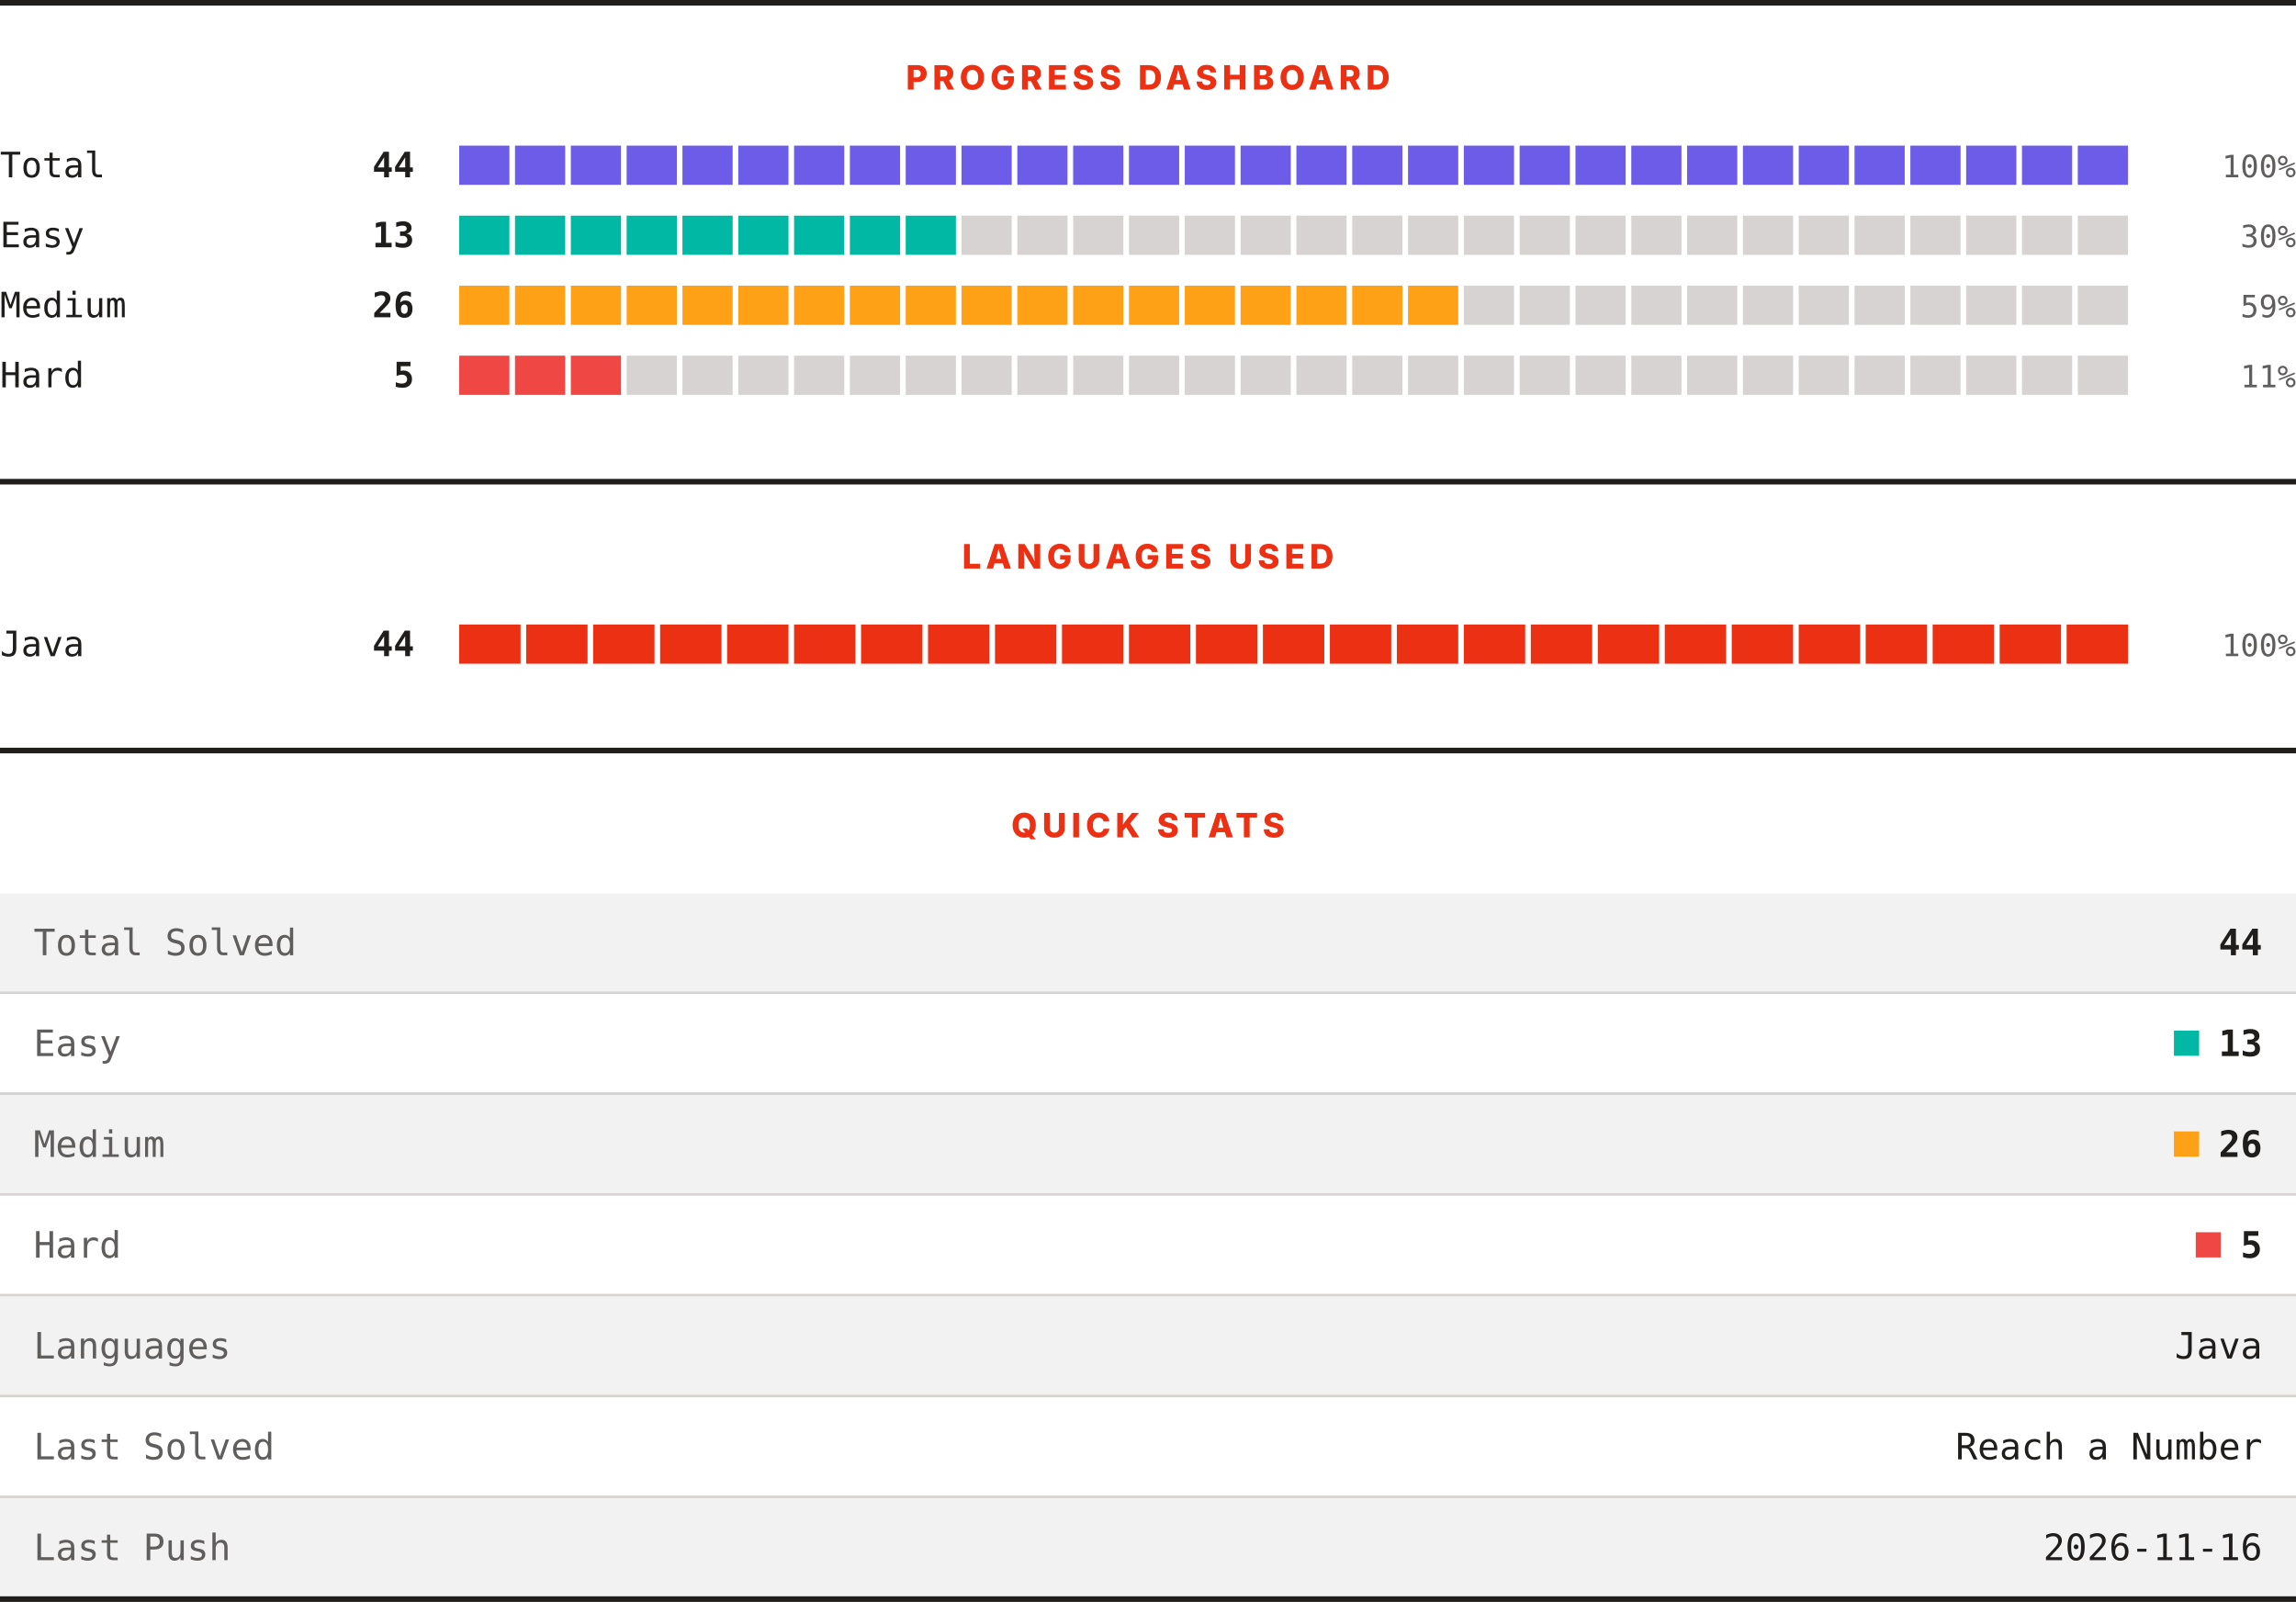
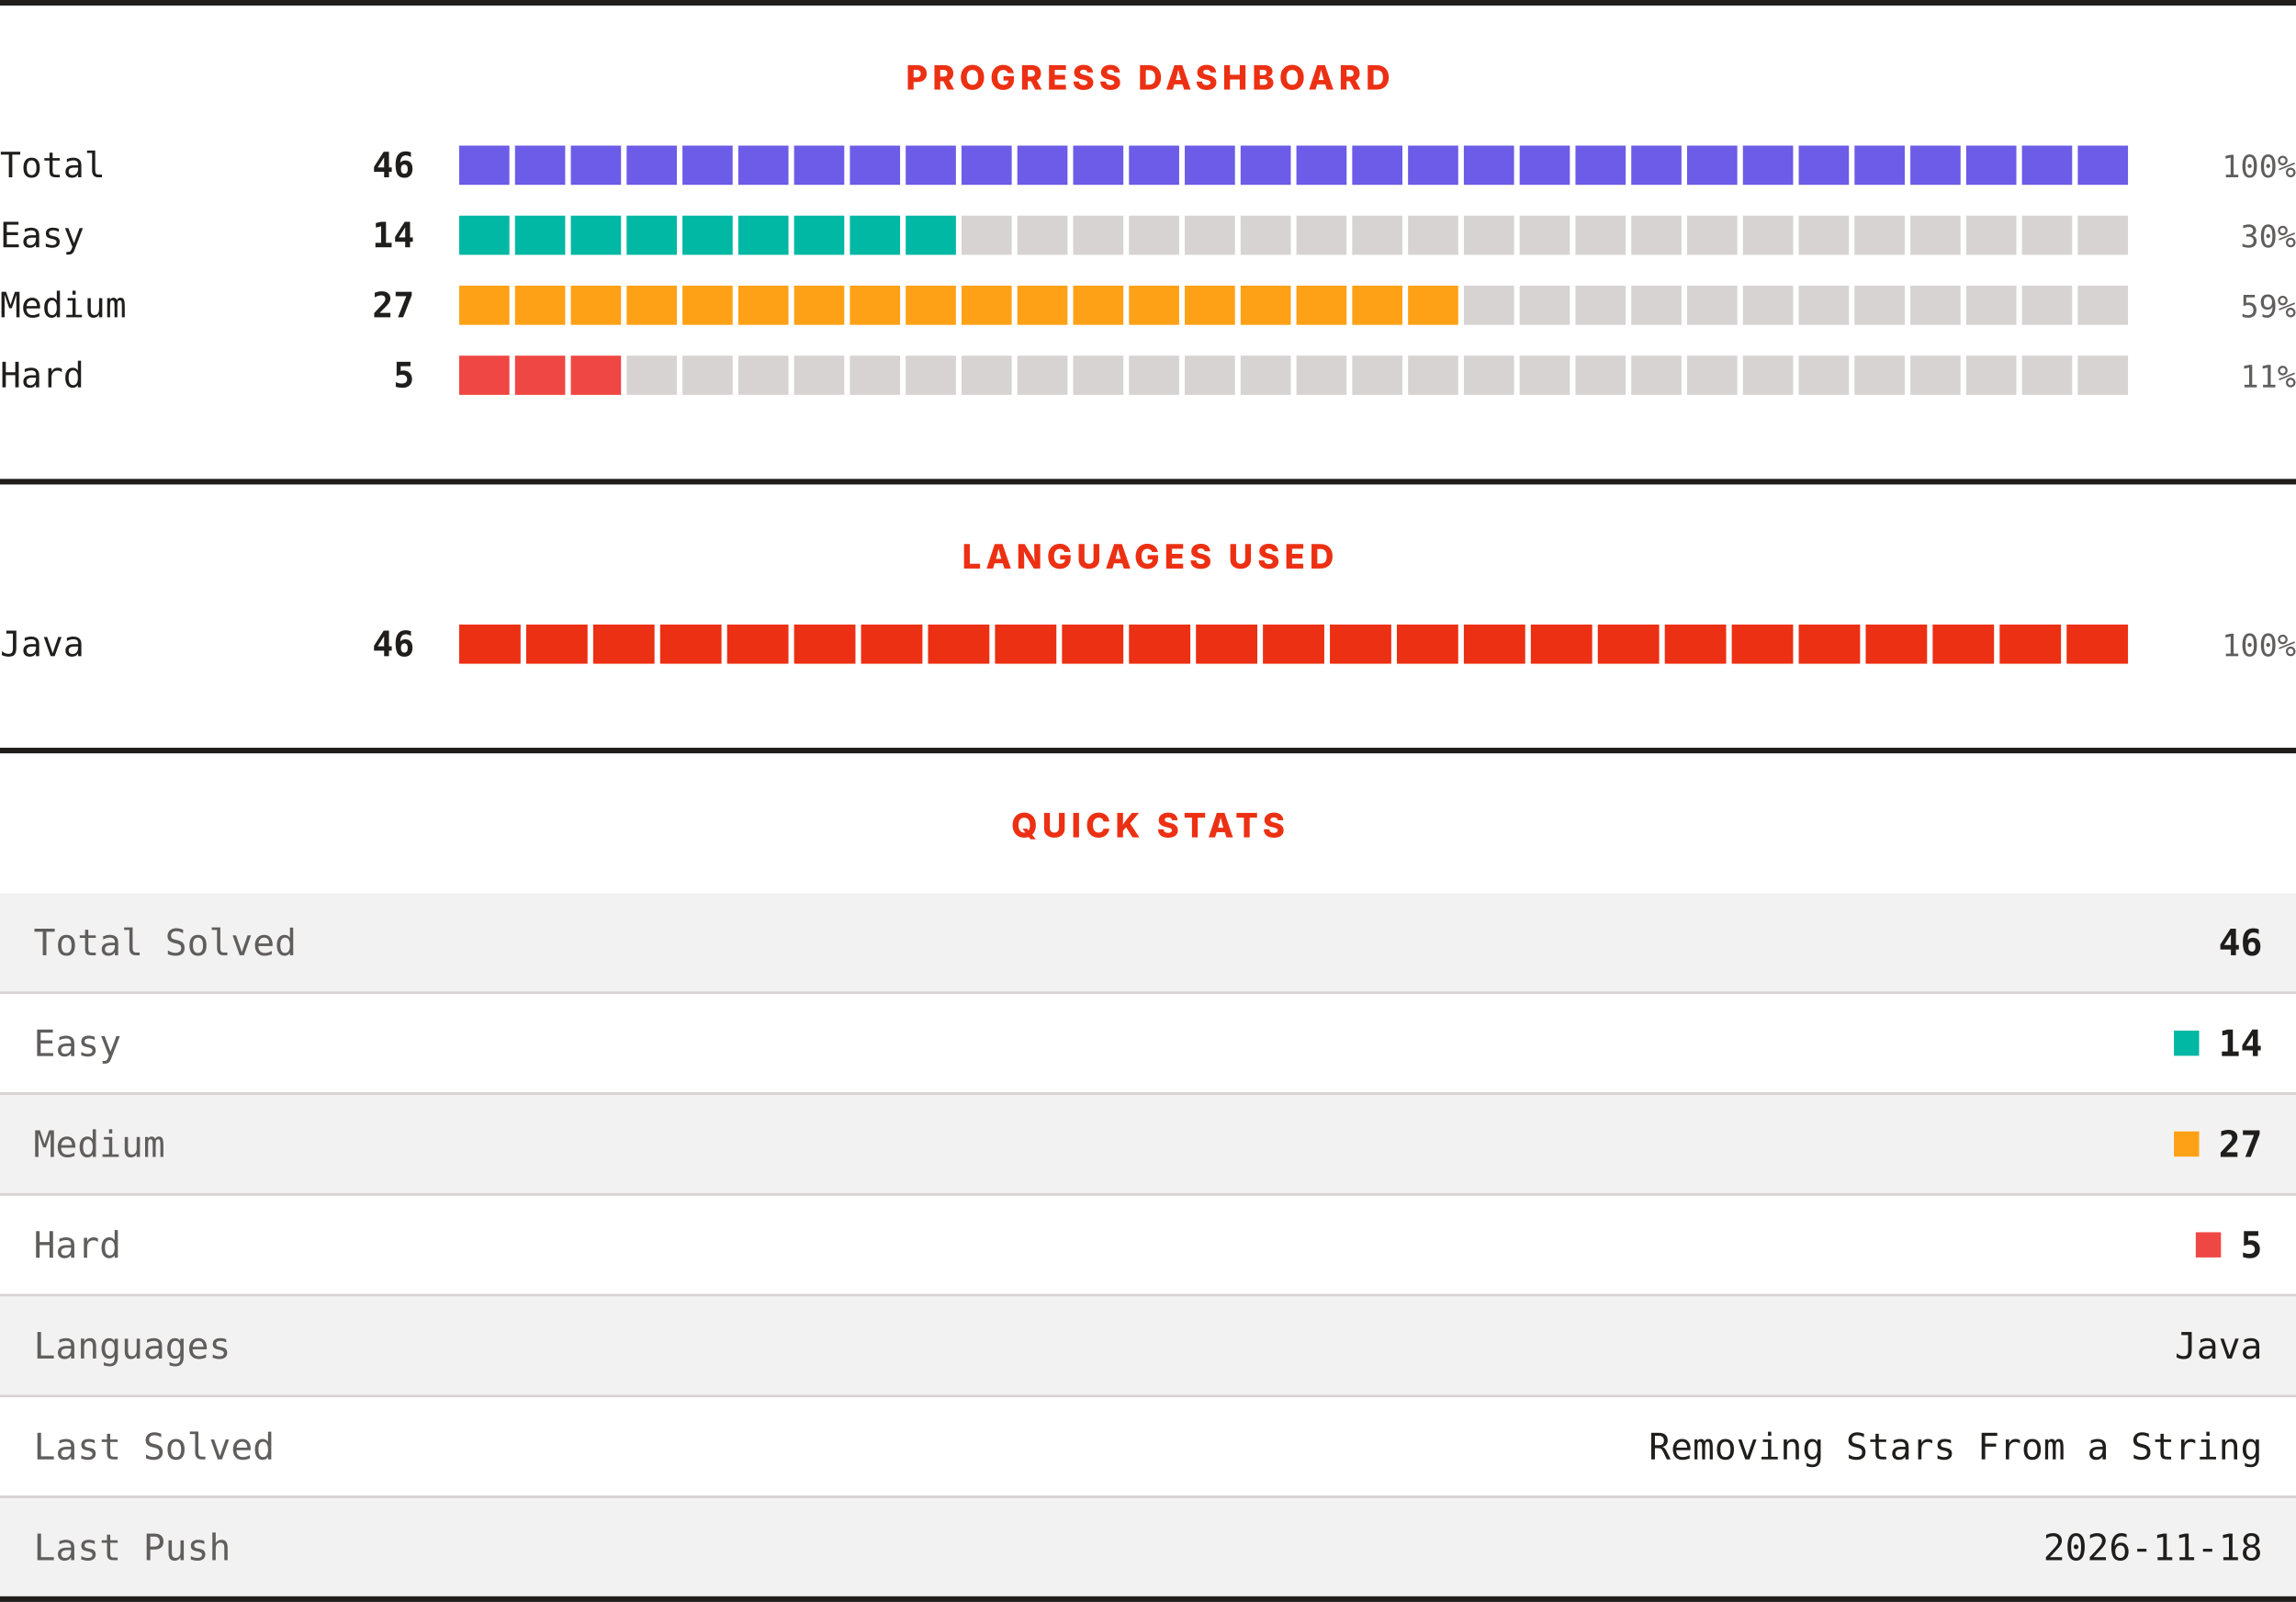
<svg xmlns="http://www.w3.org/2000/svg" width="820" height="572" viewBox="0 0 820 572" role="img" aria-label="LeetCode progress, languages and quick stats">
  <rect width="820" height="572" fill="#ffffff" />
  <rect x="0" y="0" width="820" height="2" fill="#201e1d" />
  <text x="410" y="32" text-anchor="middle" font-family="Archivo, system-ui, -apple-system, Segoe UI, sans-serif" font-size="12" font-weight="800" letter-spacing="1.68" fill="#ec3013">PROGRESS DASHBOARD</text>
  <text x="0" y="63.3" font-family="ui-monospace, SFMono-Regular, Menlo, Consolas, monospace" font-size="12.5" fill="#201e1d">Total</text>
-   <text x="148" y="63.3" text-anchor="end" font-family="ui-monospace, SFMono-Regular, Menlo, Consolas, monospace" font-size="12.5" font-weight="700" fill="#201e1d">44</text>
+   <text x="148" y="63.3" text-anchor="end" font-family="ui-monospace, SFMono-Regular, Menlo, Consolas, monospace" font-size="12.5" font-weight="700" fill="#201e1d">46</text>
  <rect x="164.00" y="52" width="17.93" height="14" fill="#6c5ce7" />
  <rect x="183.93" y="52" width="17.93" height="14" fill="#6c5ce7" />
  <rect x="203.87" y="52" width="17.93" height="14" fill="#6c5ce7" />
  <rect x="223.80" y="52" width="17.93" height="14" fill="#6c5ce7" />
  <rect x="243.73" y="52" width="17.93" height="14" fill="#6c5ce7" />
  <rect x="263.67" y="52" width="17.93" height="14" fill="#6c5ce7" />
  <rect x="283.60" y="52" width="17.93" height="14" fill="#6c5ce7" />
  <rect x="303.53" y="52" width="17.93" height="14" fill="#6c5ce7" />
  <rect x="323.47" y="52" width="17.93" height="14" fill="#6c5ce7" />
  <rect x="343.40" y="52" width="17.93" height="14" fill="#6c5ce7" />
  <rect x="363.33" y="52" width="17.93" height="14" fill="#6c5ce7" />
  <rect x="383.27" y="52" width="17.93" height="14" fill="#6c5ce7" />
  <rect x="403.20" y="52" width="17.93" height="14" fill="#6c5ce7" />
  <rect x="423.13" y="52" width="17.93" height="14" fill="#6c5ce7" />
  <rect x="443.07" y="52" width="17.93" height="14" fill="#6c5ce7" />
  <rect x="463.00" y="52" width="17.93" height="14" fill="#6c5ce7" />
  <rect x="482.93" y="52" width="17.93" height="14" fill="#6c5ce7" />
  <rect x="502.87" y="52" width="17.93" height="14" fill="#6c5ce7" />
  <rect x="522.80" y="52" width="17.93" height="14" fill="#6c5ce7" />
  <rect x="542.73" y="52" width="17.93" height="14" fill="#6c5ce7" />
  <rect x="562.67" y="52" width="17.93" height="14" fill="#6c5ce7" />
  <rect x="582.60" y="52" width="17.93" height="14" fill="#6c5ce7" />
  <rect x="602.53" y="52" width="17.93" height="14" fill="#6c5ce7" />
  <rect x="622.47" y="52" width="17.93" height="14" fill="#6c5ce7" />
  <rect x="642.40" y="52" width="17.93" height="14" fill="#6c5ce7" />
  <rect x="662.33" y="52" width="17.93" height="14" fill="#6c5ce7" />
  <rect x="682.27" y="52" width="17.93" height="14" fill="#6c5ce7" />
  <rect x="702.20" y="52" width="17.93" height="14" fill="#6c5ce7" />
  <rect x="722.13" y="52" width="17.93" height="14" fill="#6c5ce7" />
  <rect x="742.07" y="52" width="17.93" height="14" fill="#6c5ce7" />
  <text x="820" y="63.3" text-anchor="end" font-family="ui-monospace, SFMono-Regular, Menlo, Consolas, monospace" font-size="11" fill="#605d5d">100%</text>
  <text x="0" y="88.3" font-family="ui-monospace, SFMono-Regular, Menlo, Consolas, monospace" font-size="12.5" fill="#201e1d">Easy</text>
-   <text x="148" y="88.3" text-anchor="end" font-family="ui-monospace, SFMono-Regular, Menlo, Consolas, monospace" font-size="12.5" font-weight="700" fill="#201e1d">13</text>
+   <text x="148" y="88.3" text-anchor="end" font-family="ui-monospace, SFMono-Regular, Menlo, Consolas, monospace" font-size="12.5" font-weight="700" fill="#201e1d">14</text>
  <rect x="164.00" y="77" width="17.93" height="14" fill="#00b8a3" />
  <rect x="183.93" y="77" width="17.93" height="14" fill="#00b8a3" />
  <rect x="203.87" y="77" width="17.93" height="14" fill="#00b8a3" />
  <rect x="223.80" y="77" width="17.93" height="14" fill="#00b8a3" />
  <rect x="243.73" y="77" width="17.93" height="14" fill="#00b8a3" />
  <rect x="263.67" y="77" width="17.93" height="14" fill="#00b8a3" />
  <rect x="283.60" y="77" width="17.93" height="14" fill="#00b8a3" />
  <rect x="303.53" y="77" width="17.93" height="14" fill="#00b8a3" />
  <rect x="323.47" y="77" width="17.93" height="14" fill="#00b8a3" />
  <rect x="343.40" y="77" width="17.93" height="14" fill="#d7d3d3" />
  <rect x="363.33" y="77" width="17.93" height="14" fill="#d7d3d3" />
  <rect x="383.27" y="77" width="17.93" height="14" fill="#d7d3d3" />
  <rect x="403.20" y="77" width="17.93" height="14" fill="#d7d3d3" />
  <rect x="423.13" y="77" width="17.93" height="14" fill="#d7d3d3" />
  <rect x="443.07" y="77" width="17.93" height="14" fill="#d7d3d3" />
  <rect x="463.00" y="77" width="17.93" height="14" fill="#d7d3d3" />
  <rect x="482.93" y="77" width="17.93" height="14" fill="#d7d3d3" />
  <rect x="502.87" y="77" width="17.93" height="14" fill="#d7d3d3" />
  <rect x="522.80" y="77" width="17.93" height="14" fill="#d7d3d3" />
  <rect x="542.73" y="77" width="17.93" height="14" fill="#d7d3d3" />
  <rect x="562.67" y="77" width="17.93" height="14" fill="#d7d3d3" />
  <rect x="582.60" y="77" width="17.93" height="14" fill="#d7d3d3" />
  <rect x="602.53" y="77" width="17.93" height="14" fill="#d7d3d3" />
  <rect x="622.47" y="77" width="17.93" height="14" fill="#d7d3d3" />
  <rect x="642.40" y="77" width="17.93" height="14" fill="#d7d3d3" />
  <rect x="662.33" y="77" width="17.93" height="14" fill="#d7d3d3" />
  <rect x="682.27" y="77" width="17.93" height="14" fill="#d7d3d3" />
  <rect x="702.20" y="77" width="17.93" height="14" fill="#d7d3d3" />
  <rect x="722.13" y="77" width="17.93" height="14" fill="#d7d3d3" />
  <rect x="742.07" y="77" width="17.93" height="14" fill="#d7d3d3" />
  <text x="820" y="88.3" text-anchor="end" font-family="ui-monospace, SFMono-Regular, Menlo, Consolas, monospace" font-size="11" fill="#605d5d">30%</text>
  <text x="0" y="113.3" font-family="ui-monospace, SFMono-Regular, Menlo, Consolas, monospace" font-size="12.5" fill="#201e1d">Medium</text>
-   <text x="148" y="113.3" text-anchor="end" font-family="ui-monospace, SFMono-Regular, Menlo, Consolas, monospace" font-size="12.5" font-weight="700" fill="#201e1d">26</text>
+   <text x="148" y="113.3" text-anchor="end" font-family="ui-monospace, SFMono-Regular, Menlo, Consolas, monospace" font-size="12.5" font-weight="700" fill="#201e1d">27</text>
  <rect x="164.00" y="102" width="17.93" height="14" fill="#ffa116" />
  <rect x="183.93" y="102" width="17.93" height="14" fill="#ffa116" />
  <rect x="203.87" y="102" width="17.93" height="14" fill="#ffa116" />
  <rect x="223.80" y="102" width="17.93" height="14" fill="#ffa116" />
  <rect x="243.73" y="102" width="17.93" height="14" fill="#ffa116" />
  <rect x="263.67" y="102" width="17.93" height="14" fill="#ffa116" />
  <rect x="283.60" y="102" width="17.93" height="14" fill="#ffa116" />
  <rect x="303.53" y="102" width="17.93" height="14" fill="#ffa116" />
  <rect x="323.47" y="102" width="17.93" height="14" fill="#ffa116" />
  <rect x="343.40" y="102" width="17.93" height="14" fill="#ffa116" />
  <rect x="363.33" y="102" width="17.93" height="14" fill="#ffa116" />
  <rect x="383.27" y="102" width="17.93" height="14" fill="#ffa116" />
  <rect x="403.20" y="102" width="17.93" height="14" fill="#ffa116" />
  <rect x="423.13" y="102" width="17.93" height="14" fill="#ffa116" />
  <rect x="443.07" y="102" width="17.93" height="14" fill="#ffa116" />
  <rect x="463.00" y="102" width="17.93" height="14" fill="#ffa116" />
  <rect x="482.93" y="102" width="17.93" height="14" fill="#ffa116" />
  <rect x="502.87" y="102" width="17.93" height="14" fill="#ffa116" />
  <rect x="522.80" y="102" width="17.93" height="14" fill="#d7d3d3" />
  <rect x="542.73" y="102" width="17.93" height="14" fill="#d7d3d3" />
  <rect x="562.67" y="102" width="17.93" height="14" fill="#d7d3d3" />
  <rect x="582.60" y="102" width="17.93" height="14" fill="#d7d3d3" />
  <rect x="602.53" y="102" width="17.93" height="14" fill="#d7d3d3" />
  <rect x="622.47" y="102" width="17.93" height="14" fill="#d7d3d3" />
  <rect x="642.40" y="102" width="17.93" height="14" fill="#d7d3d3" />
  <rect x="662.33" y="102" width="17.93" height="14" fill="#d7d3d3" />
  <rect x="682.27" y="102" width="17.93" height="14" fill="#d7d3d3" />
  <rect x="702.20" y="102" width="17.93" height="14" fill="#d7d3d3" />
  <rect x="722.13" y="102" width="17.93" height="14" fill="#d7d3d3" />
  <rect x="742.07" y="102" width="17.93" height="14" fill="#d7d3d3" />
  <text x="820" y="113.3" text-anchor="end" font-family="ui-monospace, SFMono-Regular, Menlo, Consolas, monospace" font-size="11" fill="#605d5d">59%</text>
  <text x="0" y="138.3" font-family="ui-monospace, SFMono-Regular, Menlo, Consolas, monospace" font-size="12.5" fill="#201e1d">Hard</text>
  <text x="148" y="138.3" text-anchor="end" font-family="ui-monospace, SFMono-Regular, Menlo, Consolas, monospace" font-size="12.5" font-weight="700" fill="#201e1d">5</text>
  <rect x="164.00" y="127" width="17.93" height="14" fill="#ef4743" />
  <rect x="183.93" y="127" width="17.93" height="14" fill="#ef4743" />
  <rect x="203.87" y="127" width="17.93" height="14" fill="#ef4743" />
  <rect x="223.80" y="127" width="17.93" height="14" fill="#d7d3d3" />
  <rect x="243.73" y="127" width="17.93" height="14" fill="#d7d3d3" />
  <rect x="263.67" y="127" width="17.93" height="14" fill="#d7d3d3" />
  <rect x="283.60" y="127" width="17.93" height="14" fill="#d7d3d3" />
  <rect x="303.53" y="127" width="17.93" height="14" fill="#d7d3d3" />
  <rect x="323.47" y="127" width="17.93" height="14" fill="#d7d3d3" />
  <rect x="343.40" y="127" width="17.93" height="14" fill="#d7d3d3" />
  <rect x="363.33" y="127" width="17.93" height="14" fill="#d7d3d3" />
  <rect x="383.27" y="127" width="17.93" height="14" fill="#d7d3d3" />
  <rect x="403.20" y="127" width="17.93" height="14" fill="#d7d3d3" />
  <rect x="423.13" y="127" width="17.93" height="14" fill="#d7d3d3" />
  <rect x="443.07" y="127" width="17.93" height="14" fill="#d7d3d3" />
  <rect x="463.00" y="127" width="17.93" height="14" fill="#d7d3d3" />
  <rect x="482.93" y="127" width="17.93" height="14" fill="#d7d3d3" />
  <rect x="502.87" y="127" width="17.93" height="14" fill="#d7d3d3" />
  <rect x="522.80" y="127" width="17.93" height="14" fill="#d7d3d3" />
  <rect x="542.73" y="127" width="17.93" height="14" fill="#d7d3d3" />
  <rect x="562.67" y="127" width="17.93" height="14" fill="#d7d3d3" />
  <rect x="582.60" y="127" width="17.93" height="14" fill="#d7d3d3" />
  <rect x="602.53" y="127" width="17.93" height="14" fill="#d7d3d3" />
  <rect x="622.47" y="127" width="17.93" height="14" fill="#d7d3d3" />
  <rect x="642.40" y="127" width="17.93" height="14" fill="#d7d3d3" />
  <rect x="662.33" y="127" width="17.93" height="14" fill="#d7d3d3" />
  <rect x="682.27" y="127" width="17.93" height="14" fill="#d7d3d3" />
  <rect x="702.20" y="127" width="17.93" height="14" fill="#d7d3d3" />
  <rect x="722.13" y="127" width="17.93" height="14" fill="#d7d3d3" />
  <rect x="742.07" y="127" width="17.93" height="14" fill="#d7d3d3" />
  <text x="820" y="138.3" text-anchor="end" font-family="ui-monospace, SFMono-Regular, Menlo, Consolas, monospace" font-size="11" fill="#605d5d">11%</text>
  <rect x="0" y="171" width="820" height="2" fill="#201e1d" />
  <text x="410" y="203" text-anchor="middle" font-family="Archivo, system-ui, -apple-system, Segoe UI, sans-serif" font-size="12" font-weight="800" letter-spacing="1.68" fill="#ec3013">LANGUAGES USED</text>
  <text x="0" y="234.3" font-family="ui-monospace, SFMono-Regular, Menlo, Consolas, monospace" font-size="12.5" fill="#201e1d">Java</text>
-   <text x="148" y="234.3" text-anchor="end" font-family="ui-monospace, SFMono-Regular, Menlo, Consolas, monospace" font-size="12.5" font-weight="700" fill="#201e1d">44</text>
+   <text x="148" y="234.3" text-anchor="end" font-family="ui-monospace, SFMono-Regular, Menlo, Consolas, monospace" font-size="12.5" font-weight="700" fill="#201e1d">46</text>
  <rect x="164.00" y="223" width="21.92" height="14" fill="#ec3013" />
  <rect x="187.92" y="223" width="21.92" height="14" fill="#ec3013" />
  <rect x="211.84" y="223" width="21.92" height="14" fill="#ec3013" />
  <rect x="235.76" y="223" width="21.92" height="14" fill="#ec3013" />
  <rect x="259.68" y="223" width="21.92" height="14" fill="#ec3013" />
  <rect x="283.60" y="223" width="21.92" height="14" fill="#ec3013" />
  <rect x="307.52" y="223" width="21.92" height="14" fill="#ec3013" />
  <rect x="331.44" y="223" width="21.92" height="14" fill="#ec3013" />
  <rect x="355.36" y="223" width="21.92" height="14" fill="#ec3013" />
  <rect x="379.28" y="223" width="21.92" height="14" fill="#ec3013" />
  <rect x="403.20" y="223" width="21.92" height="14" fill="#ec3013" />
  <rect x="427.12" y="223" width="21.92" height="14" fill="#ec3013" />
  <rect x="451.04" y="223" width="21.92" height="14" fill="#ec3013" />
  <rect x="474.96" y="223" width="21.92" height="14" fill="#ec3013" />
  <rect x="498.88" y="223" width="21.92" height="14" fill="#ec3013" />
  <rect x="522.80" y="223" width="21.92" height="14" fill="#ec3013" />
  <rect x="546.72" y="223" width="21.92" height="14" fill="#ec3013" />
  <rect x="570.64" y="223" width="21.92" height="14" fill="#ec3013" />
  <rect x="594.56" y="223" width="21.92" height="14" fill="#ec3013" />
  <rect x="618.48" y="223" width="21.92" height="14" fill="#ec3013" />
  <rect x="642.40" y="223" width="21.92" height="14" fill="#ec3013" />
  <rect x="666.32" y="223" width="21.92" height="14" fill="#ec3013" />
  <rect x="690.24" y="223" width="21.92" height="14" fill="#ec3013" />
  <rect x="714.16" y="223" width="21.92" height="14" fill="#ec3013" />
  <rect x="738.08" y="223" width="21.92" height="14" fill="#ec3013" />
  <text x="820" y="234.3" text-anchor="end" font-family="ui-monospace, SFMono-Regular, Menlo, Consolas, monospace" font-size="11" fill="#605d5d">100%</text>
  <rect x="0" y="267" width="820" height="2" fill="#201e1d" />
  <text x="410" y="299" text-anchor="middle" font-family="Archivo, system-ui, -apple-system, Segoe UI, sans-serif" font-size="12" font-weight="800" letter-spacing="1.68" fill="#ec3013">QUICK STATS</text>
  <rect x="0" y="319" width="820" height="35" fill="#f3f2f2" />
  <text x="12" y="341.1" font-family="ui-monospace, SFMono-Regular, Menlo, Consolas, monospace" font-size="13" fill="#605d5d">Total Solved</text>
-   <text x="808" y="341.1" text-anchor="end" font-family="ui-monospace, SFMono-Regular, Menlo, Consolas, monospace" font-size="13" font-weight="700" fill="#201e1d">44</text>
+   <text x="808" y="341.1" text-anchor="end" font-family="ui-monospace, SFMono-Regular, Menlo, Consolas, monospace" font-size="13" font-weight="700" fill="#201e1d">46</text>
  <rect x="0" y="354" width="820" height="1" fill="#d7d3d3" />
  <rect x="0" y="355" width="820" height="35" fill="#ffffff" />
  <text x="12" y="377.1" font-family="ui-monospace, SFMono-Regular, Menlo, Consolas, monospace" font-size="13" fill="#605d5d">Easy</text>
  <rect x="776.4" y="368" width="9" height="9" fill="#00b8a3" />
-   <text x="808" y="377.1" text-anchor="end" font-family="ui-monospace, SFMono-Regular, Menlo, Consolas, monospace" font-size="13" font-weight="700" fill="#201e1d">13</text>
+   <text x="808" y="377.1" text-anchor="end" font-family="ui-monospace, SFMono-Regular, Menlo, Consolas, monospace" font-size="13" font-weight="700" fill="#201e1d">14</text>
  <rect x="0" y="390" width="820" height="1" fill="#d7d3d3" />
  <rect x="0" y="391" width="820" height="35" fill="#f3f2f2" />
  <text x="12" y="413.1" font-family="ui-monospace, SFMono-Regular, Menlo, Consolas, monospace" font-size="13" fill="#605d5d">Medium</text>
  <rect x="776.4" y="404" width="9" height="9" fill="#ffa116" />
-   <text x="808" y="413.1" text-anchor="end" font-family="ui-monospace, SFMono-Regular, Menlo, Consolas, monospace" font-size="13" font-weight="700" fill="#201e1d">26</text>
+   <text x="808" y="413.1" text-anchor="end" font-family="ui-monospace, SFMono-Regular, Menlo, Consolas, monospace" font-size="13" font-weight="700" fill="#201e1d">27</text>
  <rect x="0" y="426" width="820" height="1" fill="#d7d3d3" />
  <rect x="0" y="427" width="820" height="35" fill="#ffffff" />
  <text x="12" y="449.1" font-family="ui-monospace, SFMono-Regular, Menlo, Consolas, monospace" font-size="13" fill="#605d5d">Hard</text>
  <rect x="784.2" y="440" width="9" height="9" fill="#ef4743" />
  <text x="808" y="449.1" text-anchor="end" font-family="ui-monospace, SFMono-Regular, Menlo, Consolas, monospace" font-size="13" font-weight="700" fill="#201e1d">5</text>
  <rect x="0" y="462" width="820" height="1" fill="#d7d3d3" />
  <rect x="0" y="463" width="820" height="35" fill="#f3f2f2" />
  <text x="12" y="485.1" font-family="ui-monospace, SFMono-Regular, Menlo, Consolas, monospace" font-size="13" fill="#605d5d">Languages</text>
  <text x="808" y="485.1" text-anchor="end" font-family="ui-monospace, SFMono-Regular, Menlo, Consolas, monospace" font-size="13" fill="#201e1d">Java</text>
  <rect x="0" y="498" width="820" height="1" fill="#d7d3d3" />
  <rect x="0" y="499" width="820" height="35" fill="#ffffff" />
  <text x="12" y="521.1" font-family="ui-monospace, SFMono-Regular, Menlo, Consolas, monospace" font-size="13" fill="#605d5d">Last Solved</text>
-   <text x="808" y="521.1" text-anchor="end" font-family="ui-monospace, SFMono-Regular, Menlo, Consolas, monospace" font-size="13" fill="#201e1d">Reach a Number</text>
+   <text x="808" y="521.1" text-anchor="end" font-family="ui-monospace, SFMono-Regular, Menlo, Consolas, monospace" font-size="13" fill="#201e1d">Removing Stars From a String</text>
  <rect x="0" y="534" width="820" height="1" fill="#d7d3d3" />
  <rect x="0" y="535" width="820" height="35" fill="#f3f2f2" />
  <text x="12" y="557.1" font-family="ui-monospace, SFMono-Regular, Menlo, Consolas, monospace" font-size="13" fill="#605d5d">Last Push</text>
-   <text x="808" y="557.1" text-anchor="end" font-family="ui-monospace, SFMono-Regular, Menlo, Consolas, monospace" font-size="13" fill="#201e1d">2026-11-16</text>
+   <text x="808" y="557.1" text-anchor="end" font-family="ui-monospace, SFMono-Regular, Menlo, Consolas, monospace" font-size="13" fill="#201e1d">2026-11-18</text>
  <rect x="0" y="570" width="820" height="2" fill="#201e1d" />
</svg>
